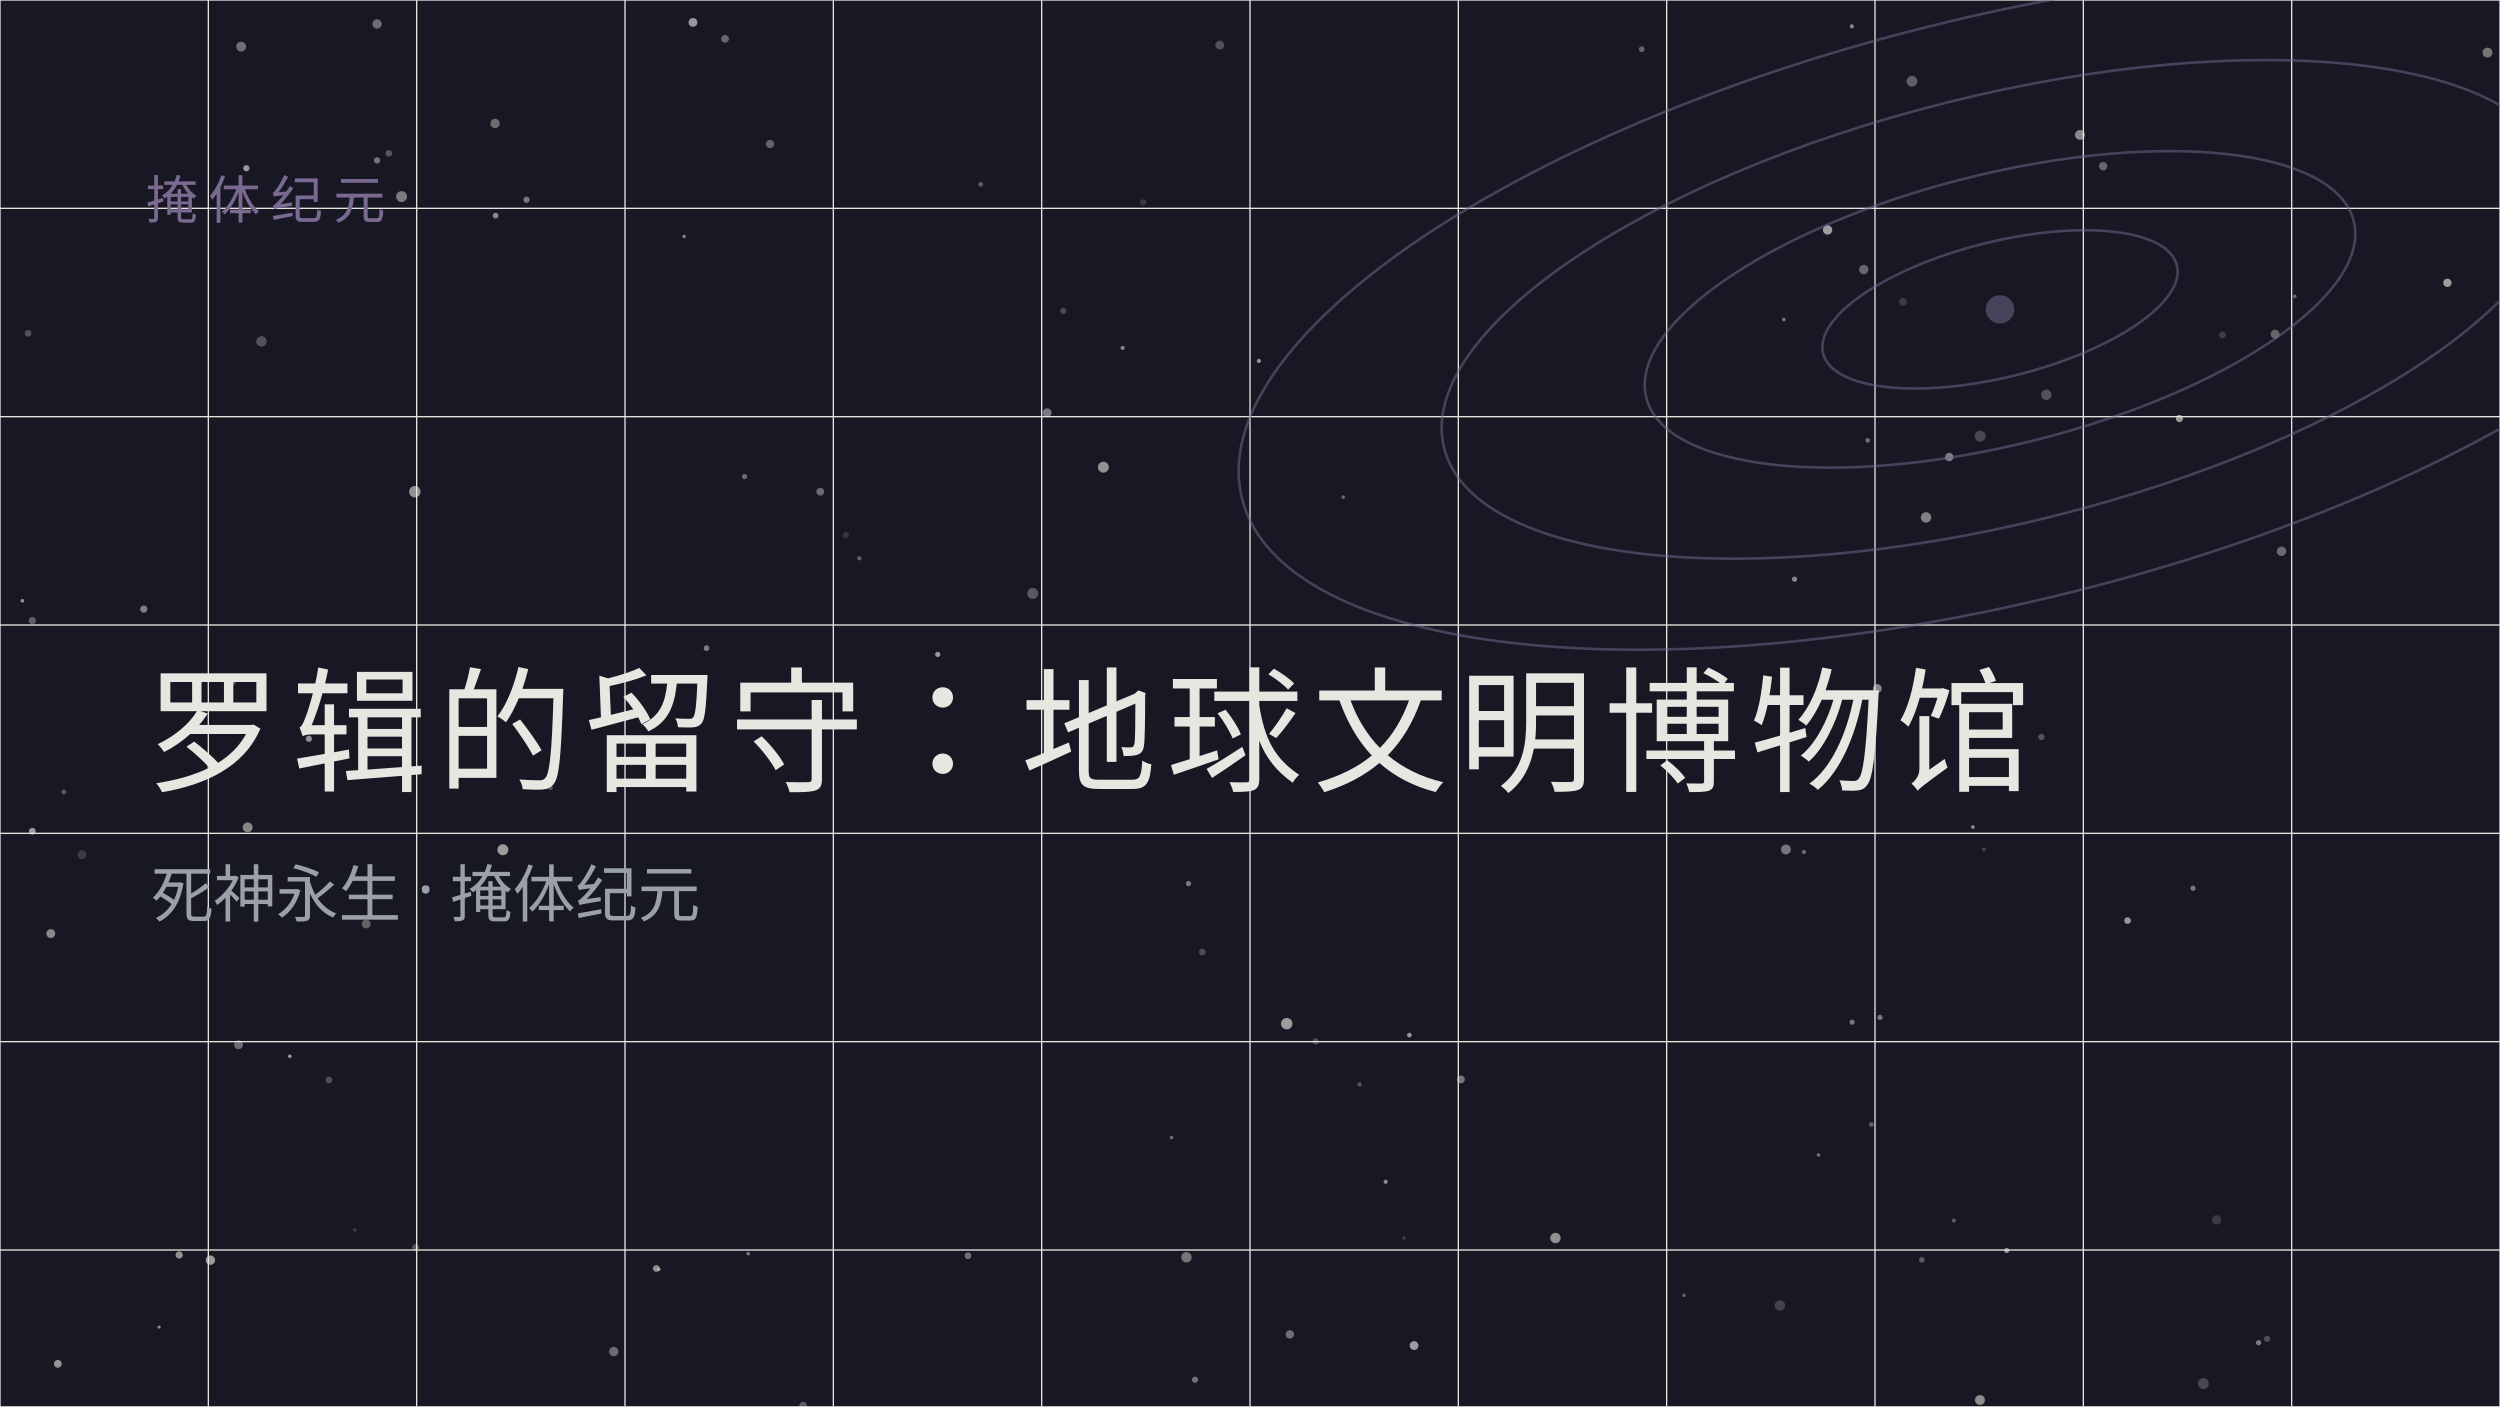
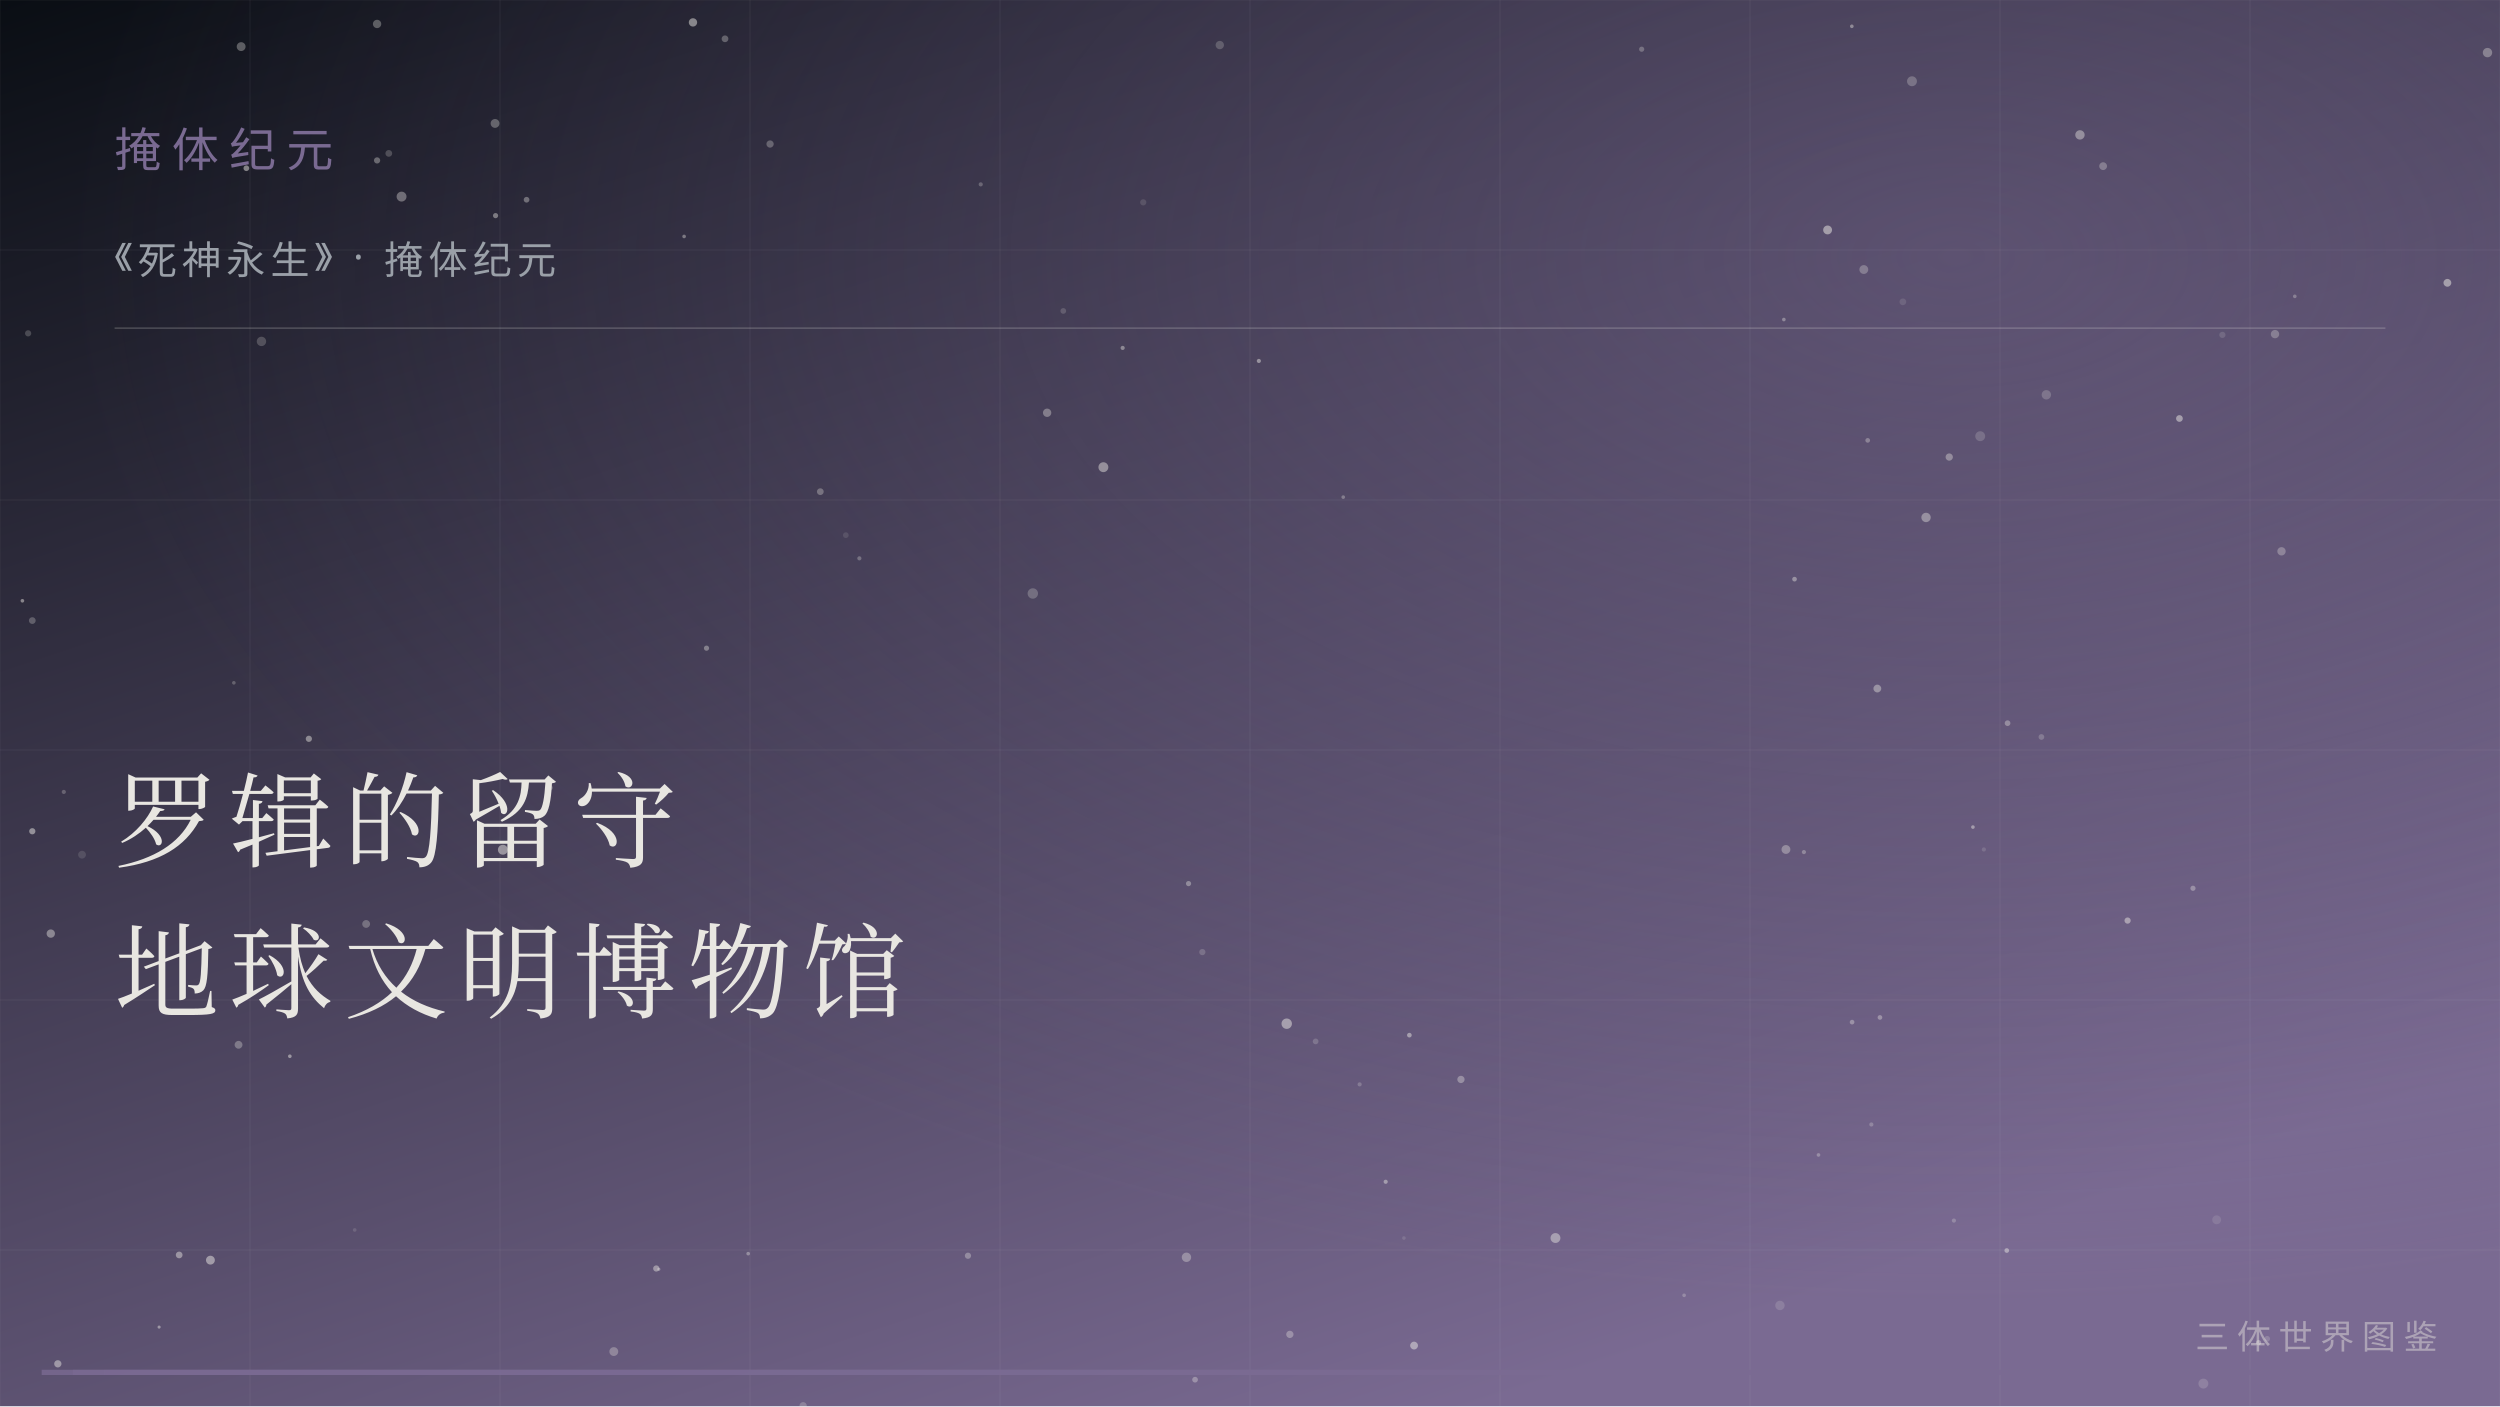
<svg xmlns="http://www.w3.org/2000/svg" width="960" height="540" viewBox="0 0 960 540">
-   <rect width="960" height="540" fill="#0a0e14" />
-   <rect width="960" height="540" fill="#7a6a92" opacity="0.12" />
-   <line x1="0" y1="0" x2="0" y2="540" stroke="#e8e6e1" stroke-width="0.5" />
-   <line x1="80" y1="0" x2="80" y2="540" stroke="#e8e6e1" stroke-width="0.5" />
-   <line x1="160" y1="0" x2="160" y2="540" stroke="#e8e6e1" stroke-width="0.5" />
-   <line x1="240" y1="0" x2="240" y2="540" stroke="#e8e6e1" stroke-width="0.5" />
-   <line x1="320" y1="0" x2="320" y2="540" stroke="#e8e6e1" stroke-width="0.5" />
-   <line x1="400" y1="0" x2="400" y2="540" stroke="#e8e6e1" stroke-width="0.5" />
-   <line x1="480" y1="0" x2="480" y2="540" stroke="#e8e6e1" stroke-width="0.5" />
-   <line x1="560" y1="0" x2="560" y2="540" stroke="#e8e6e1" stroke-width="0.5" />
-   <line x1="640" y1="0" x2="640" y2="540" stroke="#e8e6e1" stroke-width="0.5" />
-   <line x1="720" y1="0" x2="720" y2="540" stroke="#e8e6e1" stroke-width="0.5" />
-   <line x1="800" y1="0" x2="800" y2="540" stroke="#e8e6e1" stroke-width="0.5" />
-   <line x1="880" y1="0" x2="880" y2="540" stroke="#e8e6e1" stroke-width="0.5" />
-   <line x1="960" y1="0" x2="960" y2="540" stroke="#e8e6e1" stroke-width="0.5" />
-   <line x1="0" y1="0" x2="960" y2="0" stroke="#e8e6e1" stroke-width="0.5" />
-   <line x1="0" y1="80" x2="960" y2="80" stroke="#e8e6e1" stroke-width="0.5" />
-   <line x1="0" y1="160" x2="960" y2="160" stroke="#e8e6e1" stroke-width="0.5" />
-   <line x1="0" y1="240" x2="960" y2="240" stroke="#e8e6e1" stroke-width="0.5" />
-   <line x1="0" y1="320" x2="960" y2="320" stroke="#e8e6e1" stroke-width="0.5" />
-   <line x1="0" y1="400" x2="960" y2="400" stroke="#e8e6e1" stroke-width="0.5" />
-   <line x1="0" y1="480" x2="960" y2="480" stroke="#e8e6e1" stroke-width="0.5" />
-   <circle cx="715.7" cy="103.5" r="1.8" fill="#e8e6e1" opacity="0.38" />
-   <circle cx="8.6" cy="230.7" r="0.7" fill="#e8e6e1" opacity="0.60" />
-   <circle cx="698.3" cy="443.5" r="0.7" fill="#e8e6e1" opacity="0.42" />
-   <circle cx="760.4" cy="167.5" r="2.1" fill="#e8e6e1" opacity="0.24" />
-   <circle cx="10.8" cy="128.0" r="1.3" fill="#e8e6e1" opacity="0.27" />
-   <circle cx="61.1" cy="509.6" r="0.6" fill="#e8e6e1" opacity="0.58" />
-   <circle cx="266.1" cy="8.6" r="1.7" fill="#e8e6e1" opacity="0.62" />
-   <circle cx="720.9" cy="264.4" r="1.7" fill="#e8e6e1" opacity="0.53" />
-   <circle cx="376.6" cy="70.8" r="0.9" fill="#e8e6e1" opacity="0.34" />
-   <circle cx="685.8" cy="326.2" r="1.9" fill="#e8e6e1" opacity="0.45" />
-   <circle cx="461.7" cy="365.6" r="1.3" fill="#e8e6e1" opacity="0.26" />
-   <circle cx="853.4" cy="128.6" r="1.3" fill="#e8e6e1" opacity="0.19" />
-   <circle cx="144.8" cy="61.6" r="1.2" fill="#e8e6e1" opacity="0.46" />
-   <circle cx="19.5" cy="358.5" r="1.7" fill="#e8e6e1" opacity="0.55" />
-   <circle cx="271.3" cy="248.9" r="1.1" fill="#e8e6e1" opacity="0.48" />
-   <circle cx="252.0" cy="487.1" r="1.3" fill="#e8e6e1" opacity="0.57" />
-   <circle cx="881.2" cy="113.8" r="0.7" fill="#e8e6e1" opacity="0.40" />
-   <circle cx="118.6" cy="283.7" r="1.2" fill="#e8e6e1" opacity="0.58" />
-   <circle cx="211.4" cy="302.5" r="0.9" fill="#e8e6e1" opacity="0.30" />
-   <circle cx="717.2" cy="169.1" r="0.9" fill="#e8e6e1" opacity="0.42" />
-   <circle cx="31.5" cy="328.2" r="1.7" fill="#e8e6e1" opacity="0.18" />
-   <circle cx="494.1" cy="393.1" r="2.2" fill="#e8e6e1" opacity="0.64" />
-   <circle cx="154.2" cy="75.5" r="2.1" fill="#e8e6e1" opacity="0.48" />
-   <circle cx="711.2" cy="392.5" r="1.0" fill="#e8e6e1" opacity="0.46" />
-   <circle cx="324.8" cy="205.5" r="1.2" fill="#e8e6e1" opacity="0.15" />
-   <circle cx="202.2" cy="76.7" r="1.2" fill="#e8e6e1" opacity="0.46" />
-   <circle cx="431.1" cy="133.6" r="0.8" fill="#e8e6e1" opacity="0.53" />
-   <circle cx="144.8" cy="9.2" r="1.8" fill="#e8e6e1" opacity="0.41" />
-   <circle cx="870.6" cy="514.1" r="1.2" fill="#e8e6e1" opacity="0.26" />
-   <circle cx="522.1" cy="416.4" r="0.8" fill="#e8e6e1" opacity="0.30" />
-   <circle cx="402.1" cy="158.5" r="1.7" fill="#e8e6e1" opacity="0.47" />
-   <circle cx="315.0" cy="188.8" r="1.5" fill="#e8e6e1" opacity="0.40" />
-   <circle cx="561.0" cy="414.5" r="1.5" fill="#e8e6e1" opacity="0.46" />
-   <circle cx="396.6" cy="227.9" r="2.1" fill="#e8e6e1" opacity="0.32" />
-   <circle cx="149.3" cy="58.9" r="1.3" fill="#e8e6e1" opacity="0.29" />
-   <circle cx="458.9" cy="529.8" r="1.2" fill="#e8e6e1" opacity="0.44" />
-   <circle cx="371.7" cy="482.2" r="1.3" fill="#e8e6e1" opacity="0.43" />
-   <circle cx="140.6" cy="354.8" r="1.7" fill="#e8e6e1" opacity="0.36" />
-   <circle cx="817.0" cy="353.5" r="1.3" fill="#e8e6e1" opacity="0.61" />
-   <circle cx="701.8" cy="88.3" r="1.8" fill="#e8e6e1" opacity="0.65" />
-   <circle cx="807.6" cy="63.8" r="1.6" fill="#e8e6e1" opacity="0.39" />
-   <circle cx="711.1" cy="10.1" r="0.8" fill="#e8e6e1" opacity="0.53" />
-   <circle cx="842.1" cy="341.1" r="1.0" fill="#e8e6e1" opacity="0.46" />
-   <circle cx="692.7" cy="327.2" r="0.8" fill="#e8e6e1" opacity="0.41" />
-   <circle cx="750.3" cy="468.7" r="0.8" fill="#e8e6e1" opacity="0.33" />
-   <circle cx="12.4" cy="319.2" r="1.3" fill="#e8e6e1" opacity="0.64" />
-   <circle cx="739.6" cy="198.7" r="2.0" fill="#e8e6e1" opacity="0.51" />
-   <circle cx="718.6" cy="431.8" r="0.9" fill="#e8e6e1" opacity="0.34" />
-   <circle cx="111.3" cy="405.6" r="0.7" fill="#e8e6e1" opacity="0.62" />
-   <circle cx="543.0" cy="516.7" r="1.7" fill="#e8e6e1" opacity="0.64" />
-   <circle cx="515.8" cy="190.9" r="0.7" fill="#e8e6e1" opacity="0.41" />
-   <circle cx="785.8" cy="151.6" r="2.0" fill="#e8e6e1" opacity="0.28" />
-   <circle cx="468.4" cy="17.3" r="1.7" fill="#e8e6e1" opacity="0.28" />
-   <circle cx="190.1" cy="47.4" r="1.8" fill="#e8e6e1" opacity="0.41" />
-   <circle cx="456.4" cy="339.3" r="1.0" fill="#e8e6e1" opacity="0.49" />
-   <circle cx="68.8" cy="481.9" r="1.4" fill="#e8e6e1" opacity="0.59" />
-   <circle cx="12.4" cy="238.3" r="1.4" fill="#e8e6e1" opacity="0.34" />
-   <circle cx="91.6" cy="401.2" r="1.7" fill="#e8e6e1" opacity="0.42" />
-   <circle cx="295.7" cy="55.3" r="1.6" fill="#e8e6e1" opacity="0.37" />
-   <circle cx="721.9" cy="390.7" r="1.0" fill="#e8e6e1" opacity="0.47" />
-   <circle cx="423.7" cy="179.4" r="2.1" fill="#e8e6e1" opacity="0.59" />
-   <circle cx="278.4" cy="14.9" r="1.5" fill="#e8e6e1" opacity="0.39" />
-   <circle cx="235.7" cy="519.0" r="1.8" fill="#e8e6e1" opacity="0.40" />
-   <circle cx="483.4" cy="138.6" r="0.8" fill="#e8e6e1" opacity="0.60" />
-   <circle cx="748.5" cy="175.5" r="1.6" fill="#e8e6e1" opacity="0.49" />
-   <circle cx="80.8" cy="483.9" r="1.8" fill="#e8e6e1" opacity="0.63" />
-   <circle cx="541.2" cy="397.5" r="0.9" fill="#e8e6e1" opacity="0.61" />
-   <circle cx="730.7" cy="115.9" r="1.5" fill="#e8e6e1" opacity="0.17" />
-   <circle cx="646.7" cy="497.4" r="0.7" fill="#e8e6e1" opacity="0.35" />
-   <circle cx="597.3" cy="475.4" r="2.0" fill="#e8e6e1" opacity="0.58" />
-   <circle cx="22.2" cy="523.7" r="1.5" fill="#e8e6e1" opacity="0.60" />
-   <circle cx="439.0" cy="77.7" r="1.2" fill="#e8e6e1" opacity="0.17" />
-   <circle cx="876.1" cy="211.7" r="1.8" fill="#e8e6e1" opacity="0.40" />
-   <circle cx="798.7" cy="51.8" r="1.9" fill="#e8e6e1" opacity="0.54" />
-   <circle cx="867.3" cy="515.6" r="1.0" fill="#e8e6e1" opacity="0.49" />
-   <circle cx="939.8" cy="108.6" r="1.6" fill="#e8e6e1" opacity="0.64" />
-   <circle cx="262.7" cy="90.8" r="0.7" fill="#e8e6e1" opacity="0.50" />
-   <circle cx="100.4" cy="131.1" r="2.0" fill="#e8e6e1" opacity="0.29" />
-   <circle cx="532.1" cy="453.8" r="0.8" fill="#e8e6e1" opacity="0.57" />
-   <circle cx="505.2" cy="399.9" r="1.2" fill="#e8e6e1" opacity="0.26" />
-   <circle cx="685.0" cy="122.7" r="0.7" fill="#e8e6e1" opacity="0.48" />
-   <circle cx="24.5" cy="304.1" r="0.9" fill="#e8e6e1" opacity="0.33" />
-   <circle cx="689.1" cy="222.4" r="1.0" fill="#e8e6e1" opacity="0.54" />
-   <circle cx="757.6" cy="317.6" r="0.7" fill="#e8e6e1" opacity="0.58" />
-   <circle cx="92.6" cy="17.9" r="1.9" fill="#e8e6e1" opacity="0.42" />
-   <circle cx="955.2" cy="20.2" r="1.9" fill="#e8e6e1" opacity="0.45" />
-   <circle cx="94.6" cy="64.6" r="1.2" fill="#e8e6e1" opacity="0.62" />
-   <circle cx="836.9" cy="160.7" r="1.4" fill="#e8e6e1" opacity="0.63" />
-   <circle cx="455.6" cy="482.8" r="2.0" fill="#e8e6e1" opacity="0.45" />
-   <circle cx="408.3" cy="119.4" r="1.2" fill="#e8e6e1" opacity="0.24" />
-   <circle cx="330.0" cy="214.4" r="0.8" fill="#e8e6e1" opacity="0.37" />
-   <circle cx="683.5" cy="501.3" r="2.0" fill="#e8e6e1" opacity="0.21" />
-   <circle cx="193.1" cy="326.3" r="2.1" fill="#e8e6e1" opacity="0.64" />
-   <circle cx="783.9" cy="283.0" r="1.2" fill="#e8e6e1" opacity="0.30" />
-   <circle cx="190.3" cy="82.8" r="1.1" fill="#e8e6e1" opacity="0.54" />
-   <circle cx="851.2" cy="468.4" r="1.8" fill="#e8e6e1" opacity="0.17" />
-   <circle cx="495.3" cy="512.4" r="1.6" fill="#e8e6e1" opacity="0.43" />
-   <circle cx="734.2" cy="31.2" r="2.1" fill="#e8e6e1" opacity="0.34" />
-   <circle cx="630.4" cy="18.9" r="1.1" fill="#e8e6e1" opacity="0.37" />
-   <circle cx="539.1" cy="475.4" r="0.7" fill="#e8e6e1" opacity="0.17" />
-   <circle cx="770.6" cy="480.2" r="1.0" fill="#e8e6e1" opacity="0.59" />
-   <circle cx="308.4" cy="539.8" r="1.5" fill="#e8e6e1" opacity="0.33" />
-   <circle cx="287.3" cy="481.4" r="0.7" fill="#e8e6e1" opacity="0.47" />
-   <circle cx="89.8" cy="262.2" r="0.7" fill="#e8e6e1" opacity="0.32" />
-   <circle cx="846.1" cy="531.3" r="2.1" fill="#e8e6e1" opacity="0.23" />
-   <circle cx="770.9" cy="277.7" r="1.1" fill="#e8e6e1" opacity="0.46" />
-   <circle cx="761.8" cy="326.2" r="0.8" fill="#e8e6e1" opacity="0.20" />
-   <circle cx="253.0" cy="487.4" r="0.7" fill="#e8e6e1" opacity="0.50" />
-   <circle cx="873.6" cy="128.3" r="1.7" fill="#e8e6e1" opacity="0.37" />
-   <circle cx="136.2" cy="472.3" r="0.7" fill="#e8e6e1" opacity="0.19" />
-   <circle cx="360.1" cy="251.3" r="1.0" fill="#e8e6e1" opacity="0.62" />
-   <circle cx="449.9" cy="436.8" r="0.7" fill="#e8e6e1" opacity="0.40" />
-   <circle cx="159.3" cy="188.8" r="2.2" fill="#e8e6e1" opacity="0.59" />
-   <circle cx="126.3" cy="414.7" r="1.3" fill="#e8e6e1" opacity="0.26" />
-   <circle cx="738.0" cy="483.8" r="1.1" fill="#e8e6e1" opacity="0.32" />
-   <circle cx="55.2" cy="233.9" r="1.4" fill="#e8e6e1" opacity="0.50" />
-   <circle cx="285.9" cy="183.0" r="1.0" fill="#e8e6e1" opacity="0.41" />
-   <circle cx="159.6" cy="479.0" r="1.3" fill="#e8e6e1" opacity="0.30" />
-   <circle cx="95.1" cy="317.7" r="1.9" fill="#e8e6e1" opacity="0.53" />
-   <circle cx="760.3" cy="537.6" r="1.9" fill="#e8e6e1" opacity="0.57" />
-   <g opacity="0.5" stroke="#7a6a92" fill="none">
-     <ellipse cx="768" cy="118.8" rx="70" ry="26" transform="rotate(-14 768 118.8)" />
-     <ellipse cx="768" cy="118.8" rx="140" ry="52" transform="rotate(-14 768 118.8)" />
-     <ellipse cx="768" cy="118.8" rx="220" ry="82" transform="rotate(-14 768 118.8)" />
-     <ellipse cx="768" cy="118.8" rx="300" ry="112" transform="rotate(-14 768 118.8)" />
-     <circle cx="768" cy="118.8" r="5.462" fill="#7a6a92" stroke="none" />
+   <defs>
+     <linearGradient id="bg" x1="0" y1="0" x2="0.6" y2="1">
+       <stop offset="0" stop-color="#0a0e14" />
+       <stop offset="1" stop-color="#7a6a92" />
+     </linearGradient>
+     <radialGradient id="glow" cx="0.78" cy="0.18" r="0.75">
+       <stop offset="0" stop-color="#7a6a92" stop-opacity="0.5" />
+       <stop offset="1" stop-color="#7a6a92" stop-opacity="0" />
+     </radialGradient>
+   </defs>
+   <rect width="960" height="540" fill="url(#bg)" />
+   <rect width="960" height="540" fill="url(#glow)" />
+   <circle cx="715.7" cy="103.5" r="1.7" fill="#e8e6e1" opacity="0.30" />
+   <circle cx="8.6" cy="230.7" r="0.7" fill="#e8e6e1" opacity="0.48" />
+   <circle cx="698.3" cy="443.5" r="0.7" fill="#e8e6e1" opacity="0.33" />
+   <circle cx="760.4" cy="167.5" r="1.9" fill="#e8e6e1" opacity="0.20" />
+   <circle cx="10.8" cy="128.0" r="1.2" fill="#e8e6e1" opacity="0.22" />
+   <circle cx="61.1" cy="509.6" r="0.6" fill="#e8e6e1" opacity="0.47" />
+   <circle cx="266.1" cy="8.6" r="1.6" fill="#e8e6e1" opacity="0.50" />
+   <circle cx="720.9" cy="264.4" r="1.5" fill="#e8e6e1" opacity="0.42" />
+   <circle cx="376.6" cy="70.8" r="0.8" fill="#e8e6e1" opacity="0.27" />
+   <circle cx="685.8" cy="326.2" r="1.7" fill="#e8e6e1" opacity="0.36" />
+   <circle cx="461.7" cy="365.6" r="1.2" fill="#e8e6e1" opacity="0.21" />
+   <circle cx="853.4" cy="128.6" r="1.2" fill="#e8e6e1" opacity="0.15" />
+   <circle cx="144.8" cy="61.6" r="1.2" fill="#e8e6e1" opacity="0.36" />
+   <circle cx="19.5" cy="358.5" r="1.6" fill="#e8e6e1" opacity="0.44" />
+   <circle cx="271.3" cy="248.9" r="1.0" fill="#e8e6e1" opacity="0.39" />
+   <circle cx="252.0" cy="487.1" r="1.2" fill="#e8e6e1" opacity="0.45" />
+   <circle cx="881.2" cy="113.8" r="0.7" fill="#e8e6e1" opacity="0.32" />
+   <circle cx="118.6" cy="283.7" r="1.2" fill="#e8e6e1" opacity="0.47" />
+   <circle cx="211.4" cy="302.5" r="0.9" fill="#e8e6e1" opacity="0.24" />
+   <circle cx="717.2" cy="169.1" r="0.9" fill="#e8e6e1" opacity="0.34" />
+   <circle cx="31.5" cy="328.2" r="1.5" fill="#e8e6e1" opacity="0.14" />
+   <circle cx="494.1" cy="393.1" r="2.0" fill="#e8e6e1" opacity="0.51" />
+   <circle cx="154.2" cy="75.5" r="1.9" fill="#e8e6e1" opacity="0.38" />
+   <circle cx="711.2" cy="392.5" r="0.9" fill="#e8e6e1" opacity="0.37" />
+   <circle cx="324.8" cy="205.5" r="1.1" fill="#e8e6e1" opacity="0.12" />
+   <circle cx="202.2" cy="76.7" r="1.1" fill="#e8e6e1" opacity="0.37" />
+   <circle cx="431.1" cy="133.6" r="0.8" fill="#e8e6e1" opacity="0.43" />
+   <circle cx="144.8" cy="9.2" r="1.6" fill="#e8e6e1" opacity="0.33" />
+   <circle cx="870.6" cy="514.1" r="1.1" fill="#e8e6e1" opacity="0.21" />
+   <circle cx="522.1" cy="416.4" r="0.8" fill="#e8e6e1" opacity="0.24" />
+   <circle cx="402.1" cy="158.5" r="1.6" fill="#e8e6e1" opacity="0.37" />
+   <circle cx="315.0" cy="188.8" r="1.3" fill="#e8e6e1" opacity="0.32" />
+   <circle cx="561.0" cy="414.5" r="1.4" fill="#e8e6e1" opacity="0.37" />
+   <circle cx="396.6" cy="227.9" r="2.0" fill="#e8e6e1" opacity="0.26" />
+   <circle cx="149.3" cy="58.9" r="1.3" fill="#e8e6e1" opacity="0.23" />
+   <circle cx="458.9" cy="529.8" r="1.1" fill="#e8e6e1" opacity="0.35" />
+   <circle cx="371.7" cy="482.2" r="1.2" fill="#e8e6e1" opacity="0.35" />
+   <circle cx="140.6" cy="354.8" r="1.5" fill="#e8e6e1" opacity="0.29" />
+   <circle cx="817.0" cy="353.5" r="1.2" fill="#e8e6e1" opacity="0.49" />
+   <circle cx="701.8" cy="88.3" r="1.7" fill="#e8e6e1" opacity="0.52" />
+   <circle cx="807.6" cy="63.8" r="1.5" fill="#e8e6e1" opacity="0.31" />
+   <circle cx="711.1" cy="10.1" r="0.7" fill="#e8e6e1" opacity="0.43" />
+   <circle cx="842.1" cy="341.1" r="1.0" fill="#e8e6e1" opacity="0.37" />
+   <circle cx="692.7" cy="327.2" r="0.8" fill="#e8e6e1" opacity="0.33" />
+   <circle cx="750.3" cy="468.7" r="0.8" fill="#e8e6e1" opacity="0.26" />
+   <circle cx="12.4" cy="319.2" r="1.2" fill="#e8e6e1" opacity="0.51" />
+   <circle cx="739.6" cy="198.7" r="1.8" fill="#e8e6e1" opacity="0.41" />
+   <circle cx="718.6" cy="431.8" r="0.8" fill="#e8e6e1" opacity="0.27" />
+   <circle cx="111.3" cy="405.6" r="0.7" fill="#e8e6e1" opacity="0.50" />
+   <circle cx="543.0" cy="516.7" r="1.5" fill="#e8e6e1" opacity="0.51" />
+   <circle cx="515.8" cy="190.9" r="0.7" fill="#e8e6e1" opacity="0.33" />
+   <circle cx="785.8" cy="151.6" r="1.8" fill="#e8e6e1" opacity="0.23" />
+   <circle cx="468.4" cy="17.3" r="1.6" fill="#e8e6e1" opacity="0.22" />
+   <circle cx="190.1" cy="47.4" r="1.7" fill="#e8e6e1" opacity="0.33" />
+   <circle cx="456.4" cy="339.3" r="1.0" fill="#e8e6e1" opacity="0.39" />
+   <circle cx="68.8" cy="481.9" r="1.3" fill="#e8e6e1" opacity="0.47" />
+   <circle cx="12.4" cy="238.3" r="1.3" fill="#e8e6e1" opacity="0.27" />
+   <circle cx="91.6" cy="401.2" r="1.5" fill="#e8e6e1" opacity="0.33" />
+   <circle cx="295.7" cy="55.3" r="1.4" fill="#e8e6e1" opacity="0.30" />
+   <circle cx="721.9" cy="390.7" r="0.9" fill="#e8e6e1" opacity="0.38" />
+   <circle cx="423.7" cy="179.4" r="1.9" fill="#e8e6e1" opacity="0.47" />
+   <circle cx="278.4" cy="14.9" r="1.3" fill="#e8e6e1" opacity="0.31" />
+   <circle cx="235.7" cy="519.0" r="1.7" fill="#e8e6e1" opacity="0.32" />
+   <circle cx="483.4" cy="138.6" r="0.8" fill="#e8e6e1" opacity="0.48" />
+   <circle cx="748.5" cy="175.5" r="1.4" fill="#e8e6e1" opacity="0.39" />
+   <circle cx="80.8" cy="483.9" r="1.7" fill="#e8e6e1" opacity="0.51" />
+   <circle cx="541.2" cy="397.5" r="0.9" fill="#e8e6e1" opacity="0.49" />
+   <circle cx="730.7" cy="115.9" r="1.3" fill="#e8e6e1" opacity="0.13" />
+   <circle cx="646.7" cy="497.4" r="0.7" fill="#e8e6e1" opacity="0.28" />
+   <circle cx="597.3" cy="475.4" r="1.9" fill="#e8e6e1" opacity="0.46" />
+   <circle cx="22.2" cy="523.7" r="1.4" fill="#e8e6e1" opacity="0.48" />
+   <circle cx="439.0" cy="77.7" r="1.2" fill="#e8e6e1" opacity="0.14" />
+   <circle cx="876.1" cy="211.7" r="1.6" fill="#e8e6e1" opacity="0.32" />
+   <circle cx="798.7" cy="51.8" r="1.8" fill="#e8e6e1" opacity="0.43" />
+   <circle cx="867.3" cy="515.6" r="1.0" fill="#e8e6e1" opacity="0.39" />
+   <circle cx="939.8" cy="108.6" r="1.5" fill="#e8e6e1" opacity="0.52" />
+   <circle cx="262.7" cy="90.8" r="0.7" fill="#e8e6e1" opacity="0.40" />
+   <circle cx="100.4" cy="131.1" r="1.8" fill="#e8e6e1" opacity="0.23" />
+   <circle cx="532.1" cy="453.8" r="0.8" fill="#e8e6e1" opacity="0.46" />
+   <circle cx="505.2" cy="399.9" r="1.1" fill="#e8e6e1" opacity="0.21" />
+   <circle cx="685.0" cy="122.7" r="0.7" fill="#e8e6e1" opacity="0.38" />
+   <circle cx="24.5" cy="304.1" r="0.8" fill="#e8e6e1" opacity="0.26" />
+   <circle cx="689.1" cy="222.4" r="0.9" fill="#e8e6e1" opacity="0.43" />
+   <circle cx="757.6" cy="317.6" r="0.7" fill="#e8e6e1" opacity="0.47" />
+   <circle cx="92.6" cy="17.9" r="1.7" fill="#e8e6e1" opacity="0.34" />
+   <circle cx="955.2" cy="20.2" r="1.8" fill="#e8e6e1" opacity="0.36" />
+   <circle cx="94.6" cy="64.6" r="1.1" fill="#e8e6e1" opacity="0.50" />
+   <circle cx="836.9" cy="160.7" r="1.3" fill="#e8e6e1" opacity="0.51" />
+   <circle cx="455.6" cy="482.8" r="1.8" fill="#e8e6e1" opacity="0.36" />
+   <circle cx="408.3" cy="119.4" r="1.1" fill="#e8e6e1" opacity="0.19" />
+   <circle cx="330.0" cy="214.4" r="0.8" fill="#e8e6e1" opacity="0.30" />
+   <circle cx="683.5" cy="501.3" r="1.8" fill="#e8e6e1" opacity="0.17" />
+   <circle cx="193.1" cy="326.3" r="1.9" fill="#e8e6e1" opacity="0.51" />
+   <circle cx="783.9" cy="283.0" r="1.1" fill="#e8e6e1" opacity="0.24" />
+   <circle cx="190.3" cy="82.8" r="1.0" fill="#e8e6e1" opacity="0.43" />
+   <circle cx="851.2" cy="468.4" r="1.7" fill="#e8e6e1" opacity="0.13" />
+   <circle cx="495.3" cy="512.4" r="1.4" fill="#e8e6e1" opacity="0.35" />
+   <circle cx="734.2" cy="31.2" r="1.9" fill="#e8e6e1" opacity="0.27" />
+   <circle cx="630.4" cy="18.9" r="1.0" fill="#e8e6e1" opacity="0.29" />
+   <circle cx="539.1" cy="475.4" r="0.7" fill="#e8e6e1" opacity="0.14" />
+   <circle cx="770.6" cy="480.2" r="0.9" fill="#e8e6e1" opacity="0.48" />
+   <circle cx="308.4" cy="539.8" r="1.4" fill="#e8e6e1" opacity="0.26" />
+   <circle cx="287.3" cy="481.4" r="0.7" fill="#e8e6e1" opacity="0.38" />
+   <circle cx="89.8" cy="262.2" r="0.7" fill="#e8e6e1" opacity="0.26" />
+   <circle cx="846.1" cy="531.3" r="1.9" fill="#e8e6e1" opacity="0.19" />
+   <circle cx="770.9" cy="277.7" r="1.1" fill="#e8e6e1" opacity="0.37" />
+   <circle cx="761.8" cy="326.2" r="0.8" fill="#e8e6e1" opacity="0.16" />
+   <circle cx="253.0" cy="487.4" r="0.6" fill="#e8e6e1" opacity="0.40" />
+   <circle cx="873.6" cy="128.3" r="1.6" fill="#e8e6e1" opacity="0.30" />
+   <circle cx="136.2" cy="472.3" r="0.7" fill="#e8e6e1" opacity="0.15" />
+   <line x1="0" y1="0" x2="0" y2="540" stroke="#e8e6e1" stroke-width="0.5" opacity="0.05" />
+   <line x1="96" y1="0" x2="96" y2="540" stroke="#e8e6e1" stroke-width="0.5" opacity="0.05" />
+   <line x1="192" y1="0" x2="192" y2="540" stroke="#e8e6e1" stroke-width="0.5" opacity="0.05" />
+   <line x1="288" y1="0" x2="288" y2="540" stroke="#e8e6e1" stroke-width="0.5" opacity="0.05" />
+   <line x1="384" y1="0" x2="384" y2="540" stroke="#e8e6e1" stroke-width="0.5" opacity="0.05" />
+   <line x1="480" y1="0" x2="480" y2="540" stroke="#e8e6e1" stroke-width="0.5" opacity="0.05" />
+   <line x1="576" y1="0" x2="576" y2="540" stroke="#e8e6e1" stroke-width="0.5" opacity="0.05" />
+   <line x1="672" y1="0" x2="672" y2="540" stroke="#e8e6e1" stroke-width="0.5" opacity="0.05" />
+   <line x1="768" y1="0" x2="768" y2="540" stroke="#e8e6e1" stroke-width="0.5" opacity="0.05" />
+   <line x1="864" y1="0" x2="864" y2="540" stroke="#e8e6e1" stroke-width="0.5" opacity="0.05" />
+   <line x1="960" y1="0" x2="960" y2="540" stroke="#e8e6e1" stroke-width="0.5" opacity="0.05" />
+   <line x1="0" y1="0" x2="960" y2="0" stroke="#e8e6e1" stroke-width="0.5" opacity="0.05" />
+   <line x1="0" y1="96" x2="960" y2="96" stroke="#e8e6e1" stroke-width="0.5" opacity="0.05" />
+   <line x1="0" y1="192" x2="960" y2="192" stroke="#e8e6e1" stroke-width="0.5" opacity="0.05" />
+   <line x1="0" y1="288" x2="960" y2="288" stroke="#e8e6e1" stroke-width="0.5" opacity="0.05" />
+   <line x1="0" y1="384" x2="960" y2="384" stroke="#e8e6e1" stroke-width="0.5" opacity="0.05" />
+   <line x1="0" y1="480" x2="960" y2="480" stroke="#e8e6e1" stroke-width="0.5" opacity="0.05" />
+   <text x="44" y="64" font-family="'SFMono-Regular','Menlo','Consolas',monospace" font-size="18" fill="#7a6a92" letter-spacing="4">掩体纪元</text>
+   <text x="44" y="104" font-family="'PingFang SC','Hiragino Sans GB','Microsoft YaHei',sans-serif" font-size="15" fill="#9aa0a8" letter-spacing="2">《死神永生》 · 掩体纪元</text>
+   <line x1="44" y1="126" x2="916" y2="126" stroke="#e8e6e1" stroke-width="0.5" opacity="0.25" />
+   <text x="44" y="330" font-family="'Noto Serif CJK SC','Songti SC','STSong','SimSun',serif" font-size="40" fill="#e8e6e1" letter-spacing="4">罗辑的留守</text>
+   <text x="44" y="388" font-family="'Noto Serif CJK SC','Songti SC','STSong','SimSun',serif" font-size="40" fill="#e8e6e1" letter-spacing="4">地球文明博物馆</text>
+   <text x="936" y="518" text-anchor="end" font-family="'SFMono-Regular','Menlo','Consolas',monospace" font-size="13" fill="#e8e6e1" opacity="0.45" letter-spacing="3">三体世界图鉴</text>
+   <g>
+     <rect x="16" y="526" width="928" height="2" fill="#7a6a92" opacity="0.8" />
+     <rect x="28" y="526" width="904" height="2" fill="#7a6a92" opacity="0.58" />
+     <rect x="40" y="526" width="880" height="2" fill="#7a6a92" opacity="0.36" />
  </g>
-   <text x="56" y="84" font-family="'SFMono-Regular','Menlo',monospace" font-size="20" fill="#7a6a92" letter-spacing="4">掩体纪元</text>
-   <text x="56" y="300" font-family="'Noto Serif SC','Songti SC',serif" font-size="52" fill="#e8e6e1" letter-spacing="4">罗辑的留守：地球文明博物馆</text>
-   <text x="58" y="352" font-family="'PingFang SC','Microsoft YaHei',sans-serif" font-size="24" fill="#9aa0a8">死神永生 · 掩体纪元</text>
</svg>
